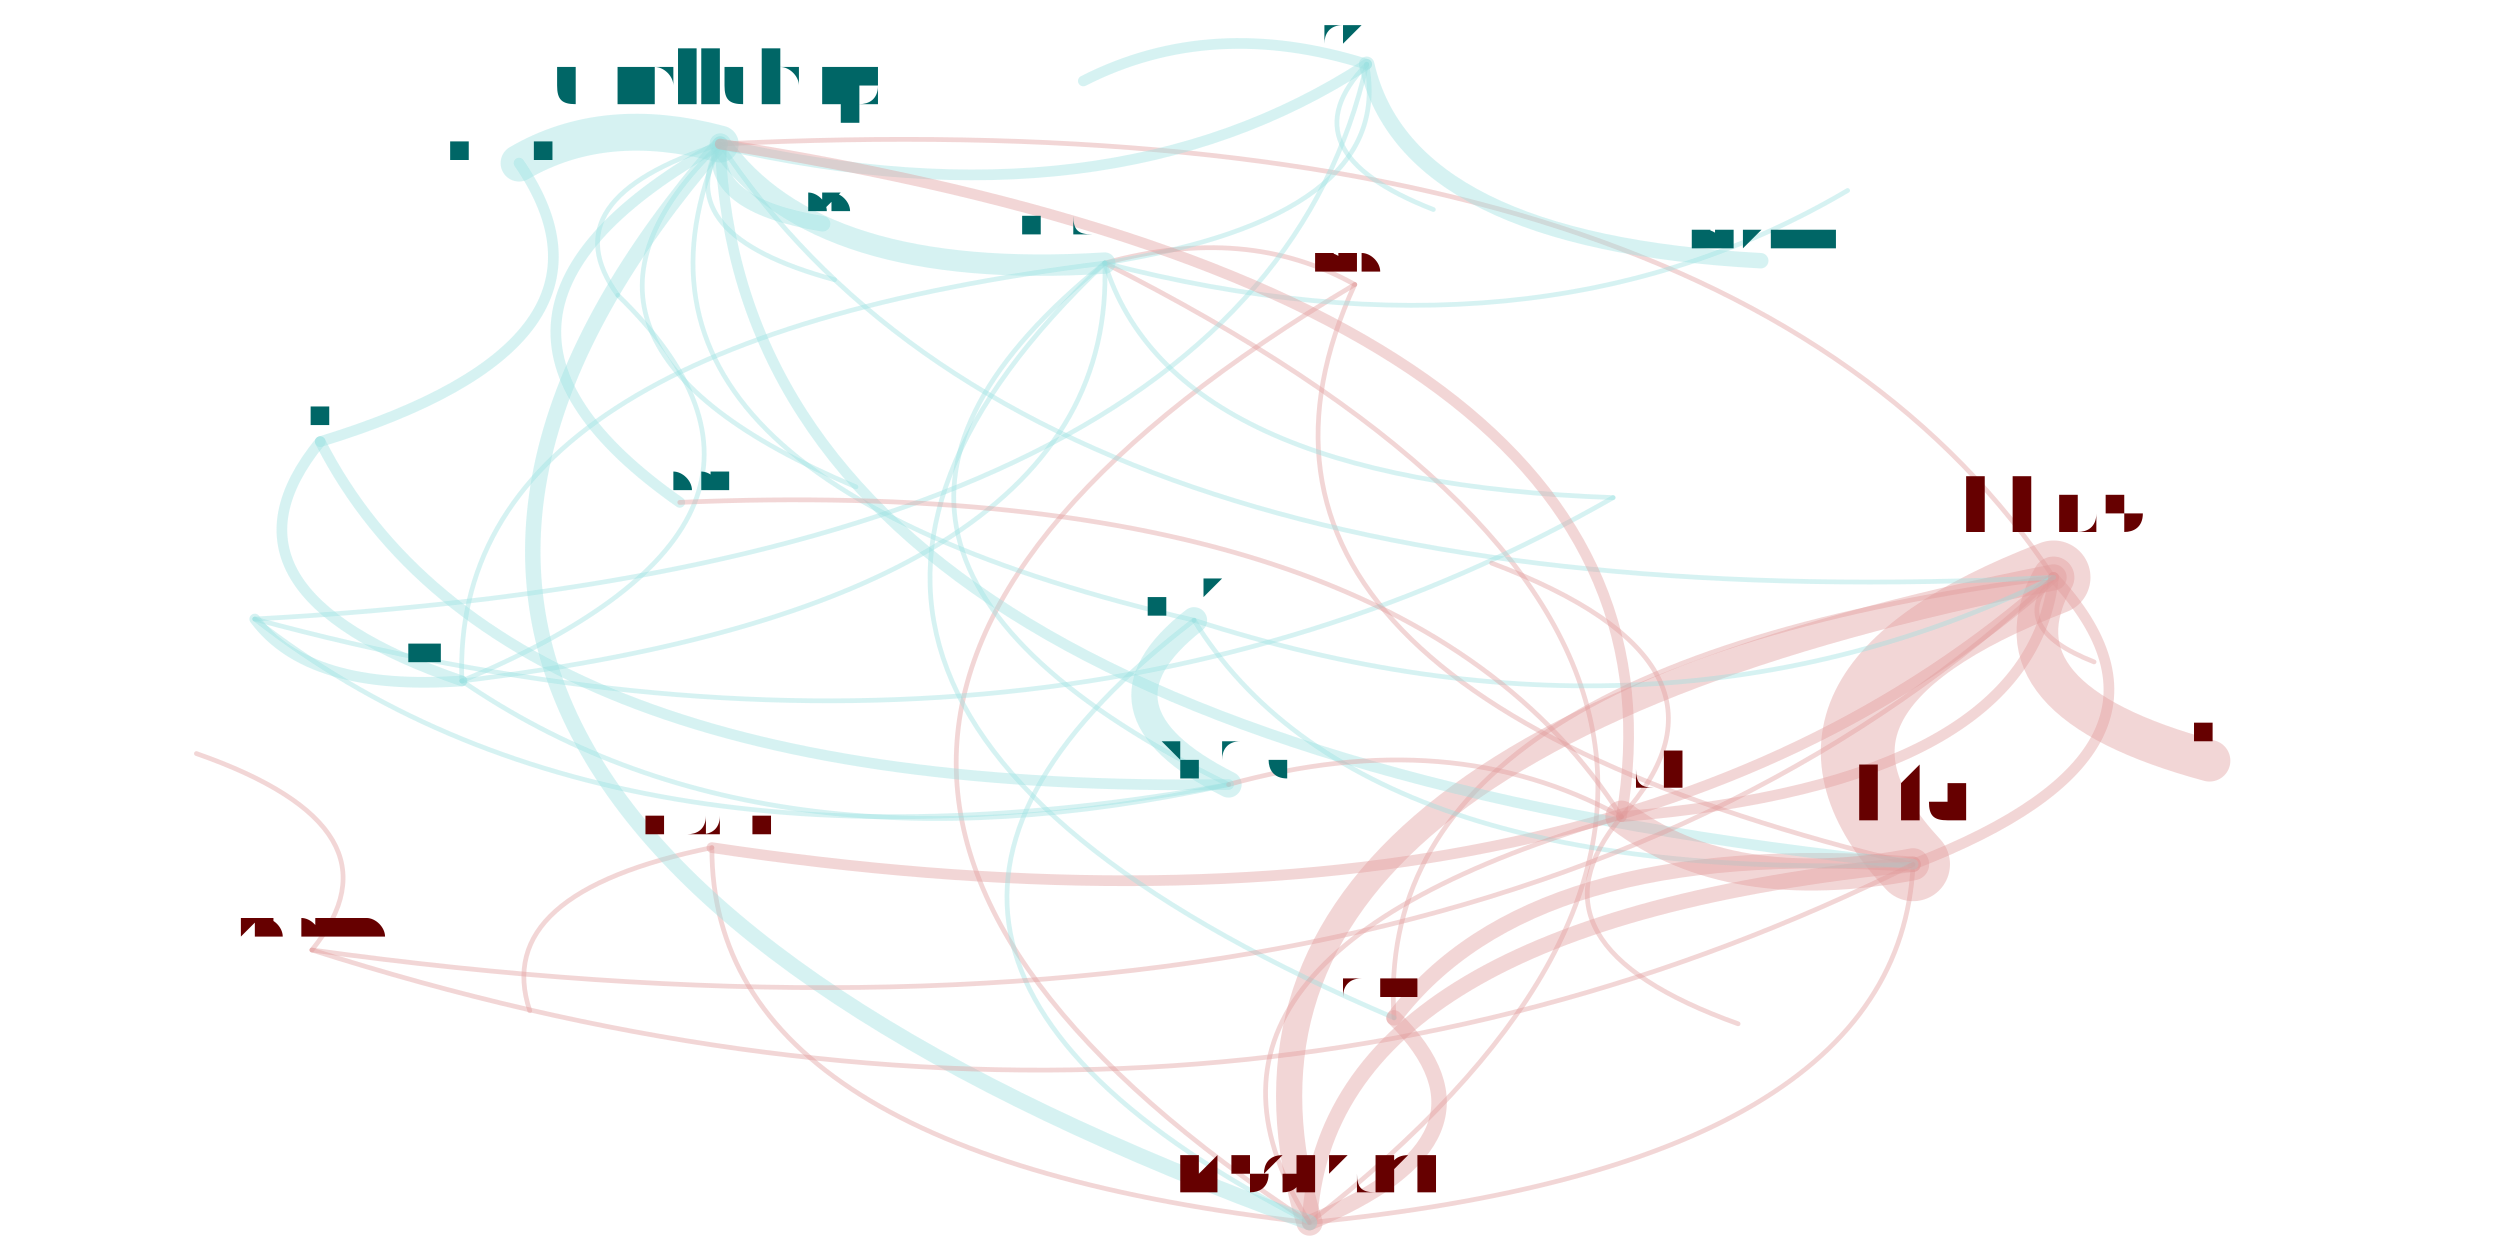
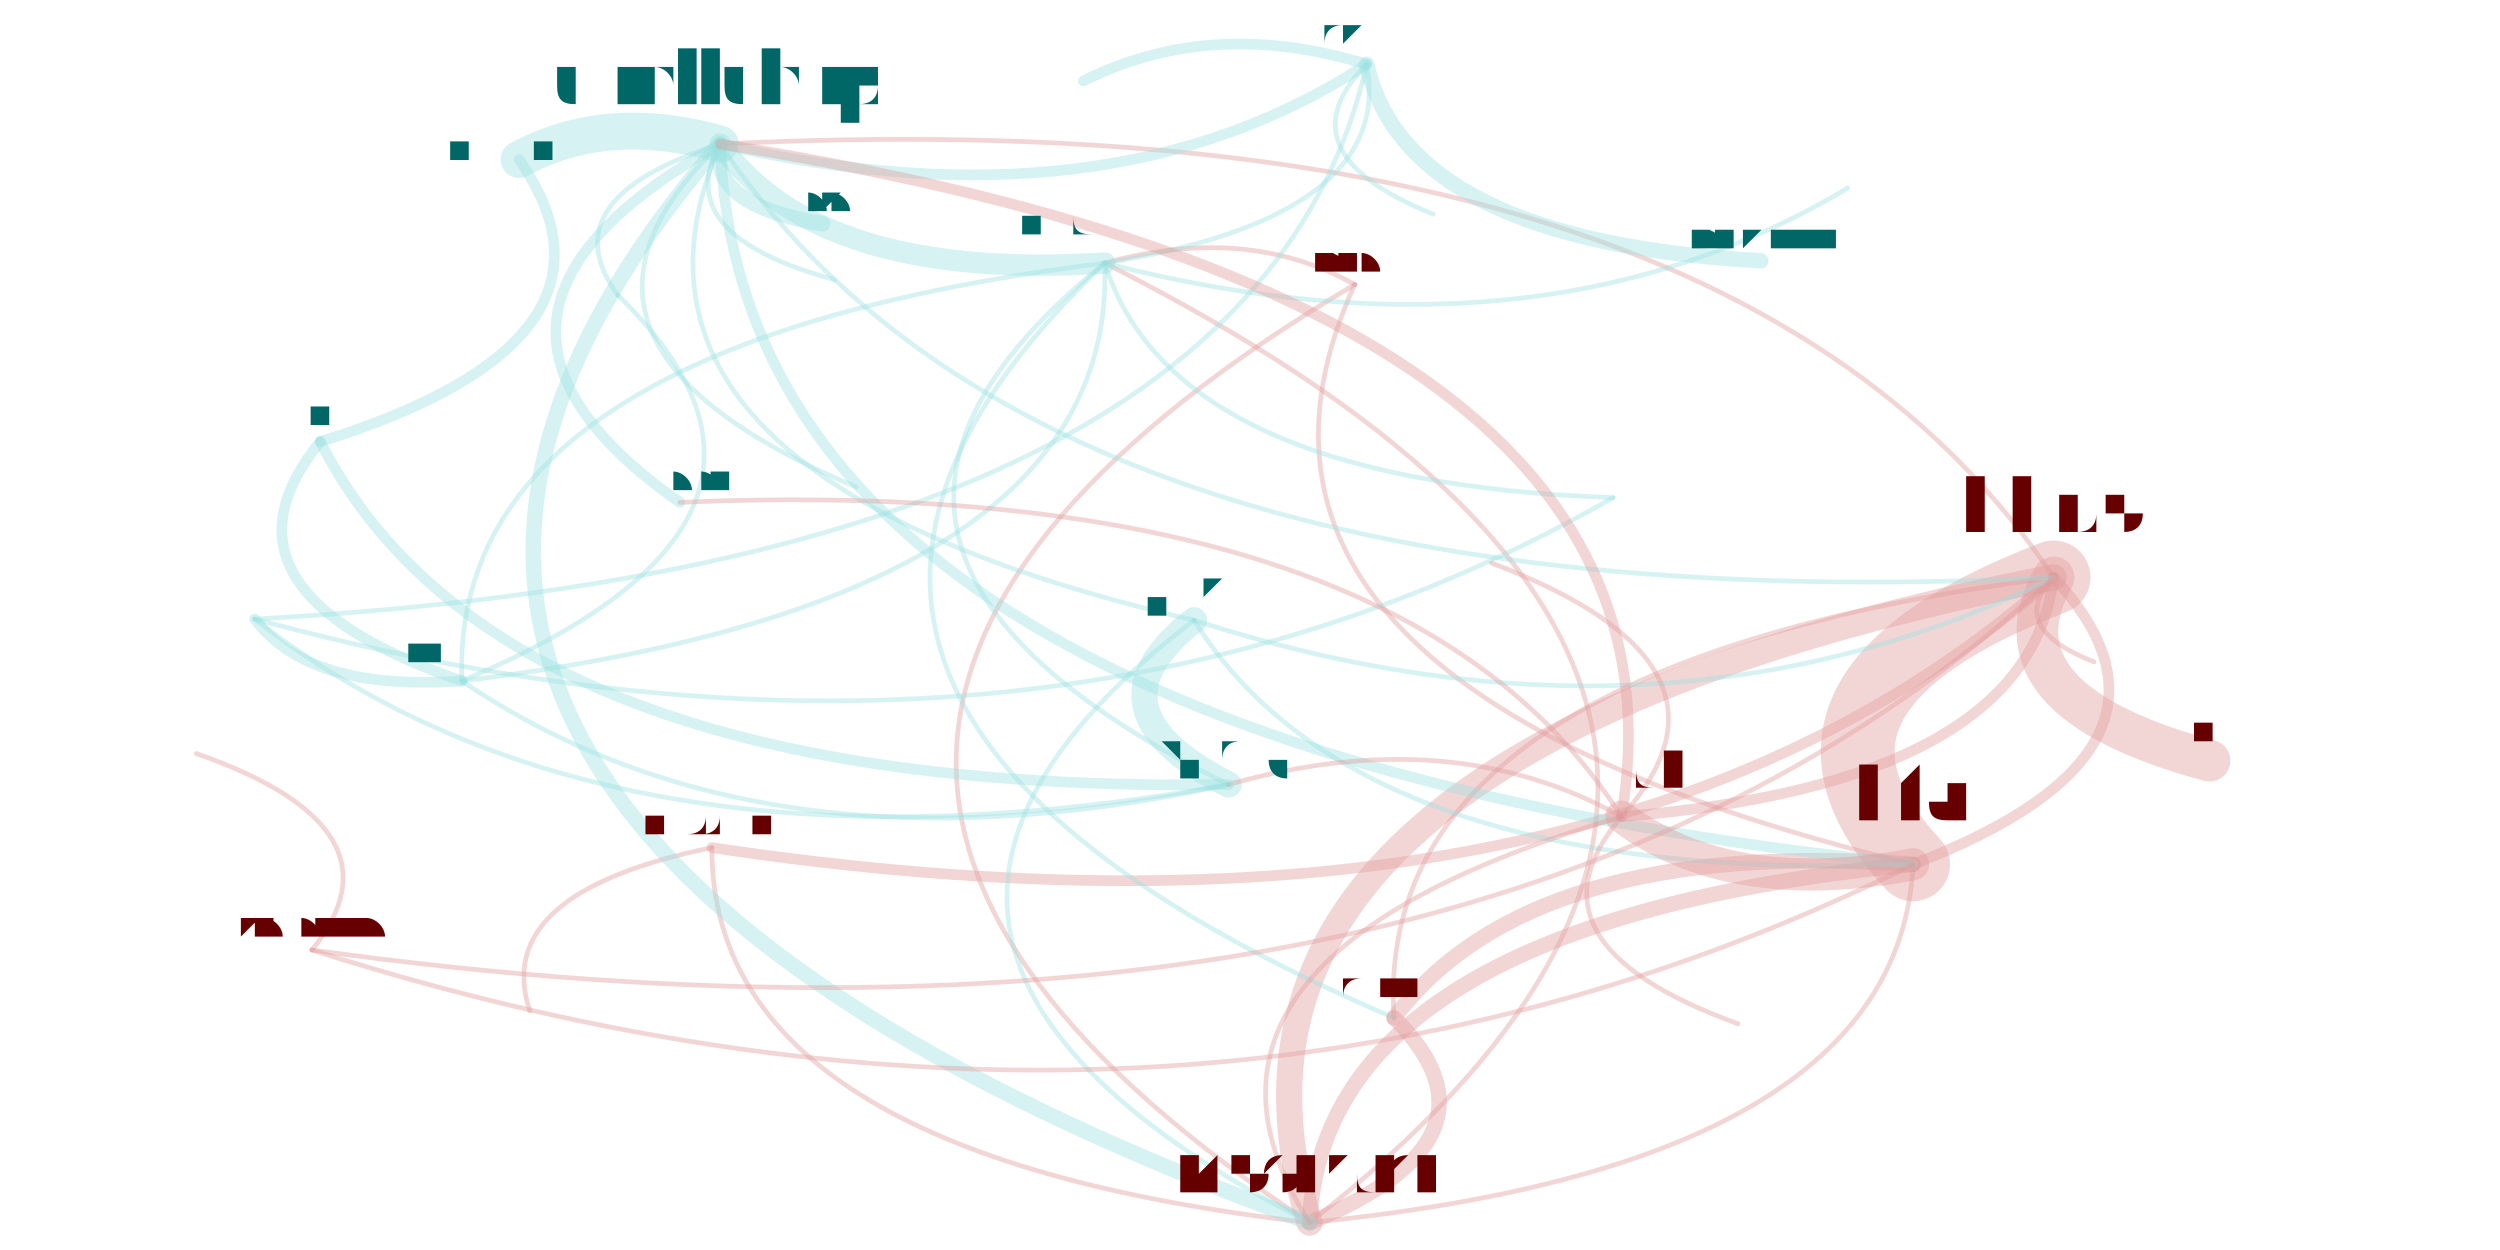
<svg xmlns="http://www.w3.org/2000/svg" width="4000" height="2000" viewBox="-0.025 -0.025 2.05 1.05">
  <style>
    path {
      fill: none;
      stroke-linecap: round;
      stroke-opacity: 0.4;
    }

    text {
      text-anchor: middle;
      alignment-baseline: hanging;
    }
  </style>
  <g opacity="0.4">
    <path d="M0.548 0.687 Q1.293 0.799 1.675 0.460" stroke="hsl(0.0,100%,35%)" stroke-width="0.009" />
    <path d="M0.548 0.687 Q0.547 0.945 1.050 1.002" stroke="hsl(0.0,100%,35%)" stroke-width="0.004" />
    <path d="M0.548 0.687 Q0.362 0.725 0.395 0.824" stroke="hsl(0.0,100%,35%)" stroke-width="0.004" />
    <path d="M1.675 0.460 Q1.423 0.557 1.557 0.701" stroke="hsl(0.0,100%,35%)" stroke-width="0.062" />
    <path d="M1.675 0.460 Q1.617 0.563 1.806 0.614" stroke="hsl(0.0,100%,35%)" stroke-width="0.035" />
    <path d="M1.675 0.460 Q0.928 0.606 1.050 1.002" stroke="hsl(0.0,100%,35%)" stroke-width="0.022" />
    <path d="M1.675 0.460 Q1.101 0.534 1.121 0.830" stroke="hsl(0.0,100%,35%)" stroke-width="0.004" />
-     <path d="M1.675 0.460 Q1.406 0.054 0.555 0.096" stroke="hsl(0.0,100%,35%)" stroke-width="0.004" />
+     <path d="M1.675 0.460 Q1.405 0.054 0.555 0.096" stroke="hsl(0.0,100%,35%)" stroke-width="0.004" />
    <path d="M1.675 0.460 Q1.635 0.502 1.709 0.531" stroke="hsl(0.0,100%,35%)" stroke-width="0.004" />
    <path d="M1.050 1.002 Q1.223 0.931 1.121 0.830" stroke="hsl(0.0,100%,35%)" stroke-width="0.013" />
    <path d="M1.050 1.002 Q1.545 0.953 1.557 0.701" stroke="hsl(0.0,100%,35%)" stroke-width="0.004" />
    <path d="M1.050 1.002 Q1.609 0.565 0.878 0.196" stroke="hsl(0.0,100%,35%)" stroke-width="0.004" />
    <path d="M1.088 0.214 Q0.438 0.600 1.050 1.002" stroke="hsl(0.0,100%,35%)" stroke-width="0.004" />
    <path d="M1.088 0.214 Q0.997 0.163 0.878 0.196" stroke="hsl(0.0,100%,35%)" stroke-width="0.004" />
-     <path d="M1.088 0.214 Q0.933 0.551 1.557 0.701" stroke="hsl(0.0,100%,35%)" stroke-width="0.004" />
+     <path d="M1.088 0.214 Q0.934 0.551 1.557 0.701" stroke="hsl(0.0,100%,35%)" stroke-width="0.004" />
    <path d="M0.878 0.196 Q0.935 0.380 1.305 0.393" stroke="hsl(180.0,100%,35%)" stroke-width="0.004" />
    <path d="M0.878 0.196 Q1.122 0.157 1.098 0.029" stroke="hsl(180.0,100%,35%)" stroke-width="0.004" />
    <path d="M0.878 0.196 Q0.327 0.264 0.338 0.547" stroke="hsl(180.0,100%,35%)" stroke-width="0.004" />
    <path d="M0.878 0.196 Q0.580 0.436 0.982 0.634" stroke="hsl(180.0,100%,35%)" stroke-width="0.004" />
-     <path d="M0.878 0.196 Q1.239 0.290 1.502 0.135" stroke="hsl(180.0,100%,35%)" stroke-width="0.004" />
+     <path d="M0.878 0.196 Q1.241 0.289 1.502 0.133" stroke="hsl(180.0,100%,35%)" stroke-width="0.004" />
    <path d="M0.878 0.196 Q0.492 0.562 1.121 0.830" stroke="hsl(180.0,100%,35%)" stroke-width="0.004" />
    <path d="M1.557 0.701 Q1.809 0.604 1.675 0.460" stroke="hsl(0.0,100%,35%)" stroke-width="0.009" />
-     <path d="M1.557 0.701 Q1.063 0.750 1.050 1.002" stroke="hsl(0.0,100%,35%)" stroke-width="0.013" />
+     <path d="M1.557 0.701 Q1.062 0.750 1.050 1.002" stroke="hsl(0.0,100%,35%)" stroke-width="0.013" />
    <path d="M1.557 0.701 Q1.236 0.678 1.121 0.830" stroke="hsl(0.0,100%,35%)" stroke-width="0.013" />
    <path d="M0.555 0.096 Q0.381 0.263 0.669 0.384" stroke="hsl(180.0,100%,35%)" stroke-width="0.004" />
-     <path d="M0.555 0.096 Q0.636 0.211 0.878 0.196" stroke="hsl(180.0,100%,35%)" stroke-width="0.018" />
-     <path d="M0.555 0.096 Q0.458 0.070 0.386 0.112" stroke="hsl(180.0,100%,35%)" stroke-width="0.031" />
-     <path d="M0.555 0.096 Q0.077 0.648 1.050 1.002" stroke="hsl(180.0,100%,35%)" stroke-width="0.013" />
-     <path d="M0.555 0.096 Q0.511 0.172 0.651 0.210" stroke="hsl(180.0,100%,35%)" stroke-width="0.004" />
-     <path d="M0.555 0.096 Q0.572 0.599 1.557 0.701" stroke="hsl(180.0,100%,35%)" stroke-width="0.009" />
+     <path d="M0.555 0.096 Q0.637 0.211 0.878 0.196" stroke="hsl(180.0,100%,35%)" stroke-width="0.018" />
+     <path d="M0.555 0.096 Q0.460 0.069 0.386 0.109" stroke="hsl(180.0,100%,35%)" stroke-width="0.031" />
+     <path d="M0.555 0.096 Q0.078 0.648 1.050 1.002" stroke="hsl(180.0,100%,35%)" stroke-width="0.013" />
+     <path d="M0.555 0.096 Q0.512 0.172 0.651 0.210" stroke="hsl(180.0,100%,35%)" stroke-width="0.004" />
+     <path d="M0.555 0.096 Q0.573 0.599 1.557 0.701" stroke="hsl(180.0,100%,35%)" stroke-width="0.009" />
    <path d="M0.555 0.096 Q0.824 0.502 1.675 0.460" stroke="hsl(180.0,100%,35%)" stroke-width="0.004" />
    <path d="M0.555 0.096 Q0.880 0.171 1.098 0.029" stroke="hsl(180.0,100%,35%)" stroke-width="0.009" />
    <path d="M0.555 0.096 Q0.544 0.147 0.641 0.163" stroke="hsl(180.0,100%,35%)" stroke-width="0.013" />
    <path d="M0.555 0.096 Q0.297 0.240 0.521 0.397" stroke="hsl(180.0,100%,35%)" stroke-width="0.009" />
    <path d="M0.555 0.096 Q0.434 0.376 0.953 0.496" stroke="hsl(180.0,100%,35%)" stroke-width="0.004" />
    <path d="M0.555 0.096 Q0.410 0.142 0.469 0.223" stroke="hsl(180.0,100%,35%)" stroke-width="0.004" />
    <path d="M1.098 0.029 Q1.132 0.178 1.429 0.194" stroke="hsl(180.0,100%,35%)" stroke-width="0.013" />
-     <path d="M1.098 0.029 Q0.968 -0.012 0.860 0.043" stroke="hsl(180.0,100%,35%)" stroke-width="0.009" />
-     <path d="M1.098 0.029 Q1.028 0.102 1.154 0.151" stroke="hsl(180.0,100%,35%)" stroke-width="0.004" />
-     <path d="M0.953 0.496 Q1.091 0.719 1.557 0.701" stroke="hsl(180.0,100%,35%)" stroke-width="0.004" />
+     <path d="M1.098 0.029 Q0.968 -0.011 0.860 0.043" stroke="hsl(180.0,100%,35%)" stroke-width="0.009" />
+     <path d="M1.098 0.029 Q1.025 0.103 1.154 0.155" stroke="hsl(180.0,100%,35%)" stroke-width="0.004" />
+     <path d="M0.953 0.496 Q1.092 0.719 1.557 0.701" stroke="hsl(180.0,100%,35%)" stroke-width="0.004" />
    <path d="M0.953 0.496 Q0.857 0.571 0.982 0.634" stroke="hsl(180.0,100%,35%)" stroke-width="0.022" />
    <path d="M0.953 0.496 Q1.343 0.622 1.675 0.460" stroke="hsl(180.0,100%,35%)" stroke-width="0.004" />
    <path d="M0.953 0.496 Q0.596 0.769 1.050 1.002" stroke="hsl(180.0,100%,35%)" stroke-width="0.004" />
    <path d="M0.164 0.495 Q0.817 0.672 1.305 0.393" stroke="hsl(180.0,100%,35%)" stroke-width="0.004" />
    <path d="M0.164 0.495 Q0.209 0.556 0.338 0.547" stroke="hsl(180.0,100%,35%)" stroke-width="0.009" />
    <path d="M0.164 0.495 Q1.004 0.449 1.098 0.029" stroke="hsl(180.0,100%,35%)" stroke-width="0.004" />
    <path d="M0.164 0.495 Q0.462 0.728 0.982 0.634" stroke="hsl(180.0,100%,35%)" stroke-width="0.004" />
-     <path d="M0.338 0.547 Q0.590 0.720 0.982 0.634" stroke="hsl(180.0,100%,35%)" stroke-width="0.004" />
+     <path d="M0.338 0.547 Q0.591 0.719 0.982 0.634" stroke="hsl(180.0,100%,35%)" stroke-width="0.004" />
    <path d="M0.338 0.547 Q0.663 0.411 0.469 0.223" stroke="hsl(180.0,100%,35%)" stroke-width="0.004" />
    <path d="M0.338 0.547 Q0.889 0.480 0.878 0.196" stroke="hsl(180.0,100%,35%)" stroke-width="0.004" />
    <path d="M1.312 0.661 Q1.403 0.730 1.557 0.701" stroke="hsl(0.0,100%,35%)" stroke-width="0.027" />
-     <path d="M1.312 0.661 Q1.223 0.768 1.410 0.835" stroke="hsl(0.0,100%,35%)" stroke-width="0.004" />
-     <path d="M1.312 0.661 Q1.169 0.582 0.982 0.634" stroke="hsl(0.0,100%,35%)" stroke-width="0.004" />
+     <path d="M1.312 0.661 Q1.222 0.767 1.410 0.835" stroke="hsl(0.0,100%,35%)" stroke-width="0.004" />
+     <path d="M1.312 0.661 Q1.169 0.581 0.982 0.634" stroke="hsl(0.0,100%,35%)" stroke-width="0.004" />
    <path d="M1.312 0.661 Q1.428 0.533 1.203 0.448" stroke="hsl(0.0,100%,35%)" stroke-width="0.004" />
-     <path d="M1.312 0.661 Q1.655 0.633 1.675 0.460" stroke="hsl(0.0,100%,35%)" stroke-width="0.009" />
+     <path d="M1.312 0.661 Q1.654 0.633 1.675 0.460" stroke="hsl(0.0,100%,35%)" stroke-width="0.009" />
    <path d="M1.312 0.661 Q0.908 0.779 1.050 1.002" stroke="hsl(0.0,100%,35%)" stroke-width="0.004" />
-     <path d="M1.312 0.661 Q1.386 0.227 0.555 0.096" stroke="hsl(0.0,100%,35%)" stroke-width="0.009" />
+     <path d="M1.312 0.661 Q1.385 0.227 0.555 0.096" stroke="hsl(0.0,100%,35%)" stroke-width="0.009" />
    <path d="M1.312 0.661 Q1.128 0.371 0.521 0.397" stroke="hsl(0.0,100%,35%)" stroke-width="0.004" />
    <path d="M0.219 0.346 Q0.117 0.471 0.338 0.547" stroke="hsl(180.0,100%,35%)" stroke-width="0.009" />
    <path d="M0.219 0.346 Q0.370 0.643 0.982 0.634" stroke="hsl(180.0,100%,35%)" stroke-width="0.009" />
-     <path d="M0.219 0.346 Q0.490 0.263 0.386 0.112" stroke="hsl(180.0,100%,35%)" stroke-width="0.009" />
+     <path d="M0.219 0.346 Q0.492 0.261 0.386 0.109" stroke="hsl(180.0,100%,35%)" stroke-width="0.009" />
    <path d="M0.212 0.773 Q0.943 1.006 1.557 0.701" stroke="hsl(0.0,100%,35%)" stroke-width="0.004" />
    <path d="M0.212 0.773 Q1.194 0.909 1.675 0.460" stroke="hsl(0.0,100%,35%)" stroke-width="0.004" />
    <path d="M0.212 0.773 Q0.295 0.671 0.115 0.608" stroke="hsl(0.0,100%,35%)" stroke-width="0.004" />
  </g>
  <text x="0.548" y="0.674" font-size="0.025" fill="hsl(0.0,100%,20%)">aheggestad</text>
  <text x="1.675" y="0.421" font-size="0.077" fill="hsl(0.0,100%,20%)">hbos</text>
  <text x="1.050" y="0.974" font-size="0.055" fill="hsl(0.0,100%,20%)">mbonadei</text>
  <text x="0.395" y="0.818" font-size="0.012" fill="hsl(0.0,100%,20%)">tommi</text>
  <text x="1.088" y="0.203" font-size="0.021" fill="hsl(0.0,100%,20%)">daniel.l</text>
  <text x="0.878" y="0.174" font-size="0.045" fill="hsl(180.0,100%,20%)">jleconte</text>
-   <text x="1.557" y="0.665" font-size="0.072" fill="hsl(0.0,100%,20%)">hta</text>
-   <text x="0.555" y="0.061" font-size="0.069" fill="hsl(180.0,100%,20%)">danilchap</text>
+   <text x="1.557" y="0.664" font-size="0.072" fill="hsl(0.0,100%,20%)">hta</text>
+   <text x="0.555" y="0.062" font-size="0.069" fill="hsl(180.0,100%,20%)">danilchap</text>
  <text x="0.669" y="0.378" font-size="0.012" fill="hsl(180.0,100%,20%)">terelius</text>
-   <text x="0.386" y="0.094" font-size="0.037" fill="hsl(180.0,100%,20%)">philipel</text>
+   <text x="0.386" y="0.091" font-size="0.037" fill="hsl(180.0,100%,20%)">philipel</text>
  <text x="0.651" y="0.204" font-size="0.012" fill="hsl(180.0,100%,20%)">henrika</text>
  <text x="1.098" y="0.010" font-size="0.039" fill="hsl(180.0,100%,20%)">jakobi</text>
  <text x="0.641" y="0.153" font-size="0.021" fill="hsl(180.0,100%,20%)">saza</text>
  <text x="0.521" y="0.386" font-size="0.021" fill="hsl(180.0,100%,20%)">titovartem</text>
  <text x="0.953" y="0.478" font-size="0.037" fill="hsl(180.0,100%,20%)">perkj</text>
  <text x="0.469" y="0.214" font-size="0.018" fill="hsl(180.0,100%,20%)">asapersson</text>
  <text x="0.164" y="0.481" font-size="0.028" fill="hsl(180.0,100%,20%)">dwtan</text>
  <text x="1.305" y="0.384" font-size="0.018" fill="hsl(180.0,100%,20%)">marpan</text>
  <text x="0.338" y="0.530" font-size="0.035" fill="hsl(180.0,100%,20%)">ssilkin</text>
-   <text x="0.982" y="0.614" font-size="0.041" fill="hsl(180.0,100%,20%)">sprang</text>
+   <text x="0.982" y="0.613" font-size="0.041" fill="hsl(180.0,100%,20%)">sprang</text>
  <text x="1.806" y="0.597" font-size="0.035" fill="hsl(0.0,100%,20%)">eshr</text>
  <text x="1.121" y="0.813" font-size="0.035" fill="hsl(0.0,100%,20%)">jansson</text>
  <text x="1.709" y="0.525" font-size="0.012" fill="hsl(0.0,100%,20%)">peterhanspers</text>
  <text x="1.429" y="0.183" font-size="0.021" fill="hsl(180.0,100%,20%)">henrik.lundin</text>
-   <text x="0.860" y="0.034" font-size="0.018" fill="hsl(180.0,100%,20%)">tomasl</text>
-   <text x="1.154" y="0.145" font-size="0.012" fill="hsl(180.0,100%,20%)">hlundin</text>
-   <text x="1.502" y="0.129" font-size="0.012" fill="hsl(180.0,100%,20%)">manashi</text>
+   <text x="0.860" y="0.035" font-size="0.018" fill="hsl(180.0,100%,20%)">tomasl</text>
+   <text x="1.154" y="0.149" font-size="0.012" fill="hsl(180.0,100%,20%)">hlundin</text>
+   <text x="1.502" y="0.127" font-size="0.012" fill="hsl(180.0,100%,20%)">manashi</text>
  <text x="1.312" y="0.637" font-size="0.048" fill="hsl(0.0,100%,20%)">phancke</text>
  <text x="1.410" y="0.829" font-size="0.012" fill="hsl(0.0,100%,20%)">kron</text>
  <text x="1.203" y="0.442" font-size="0.012" fill="hsl(0.0,100%,20%)">ilnik</text>
  <text x="0.219" y="0.331" font-size="0.03" fill="hsl(180.0,100%,20%)">qiujiao.wu</text>
  <text x="0.212" y="0.762" font-size="0.021" fill="hsl(0.0,100%,20%)">zhaoliang.ma</text>
  <text x="0.115" y="0.602" font-size="0.012" fill="hsl(0.0,100%,20%)">handellm</text>
</svg>
